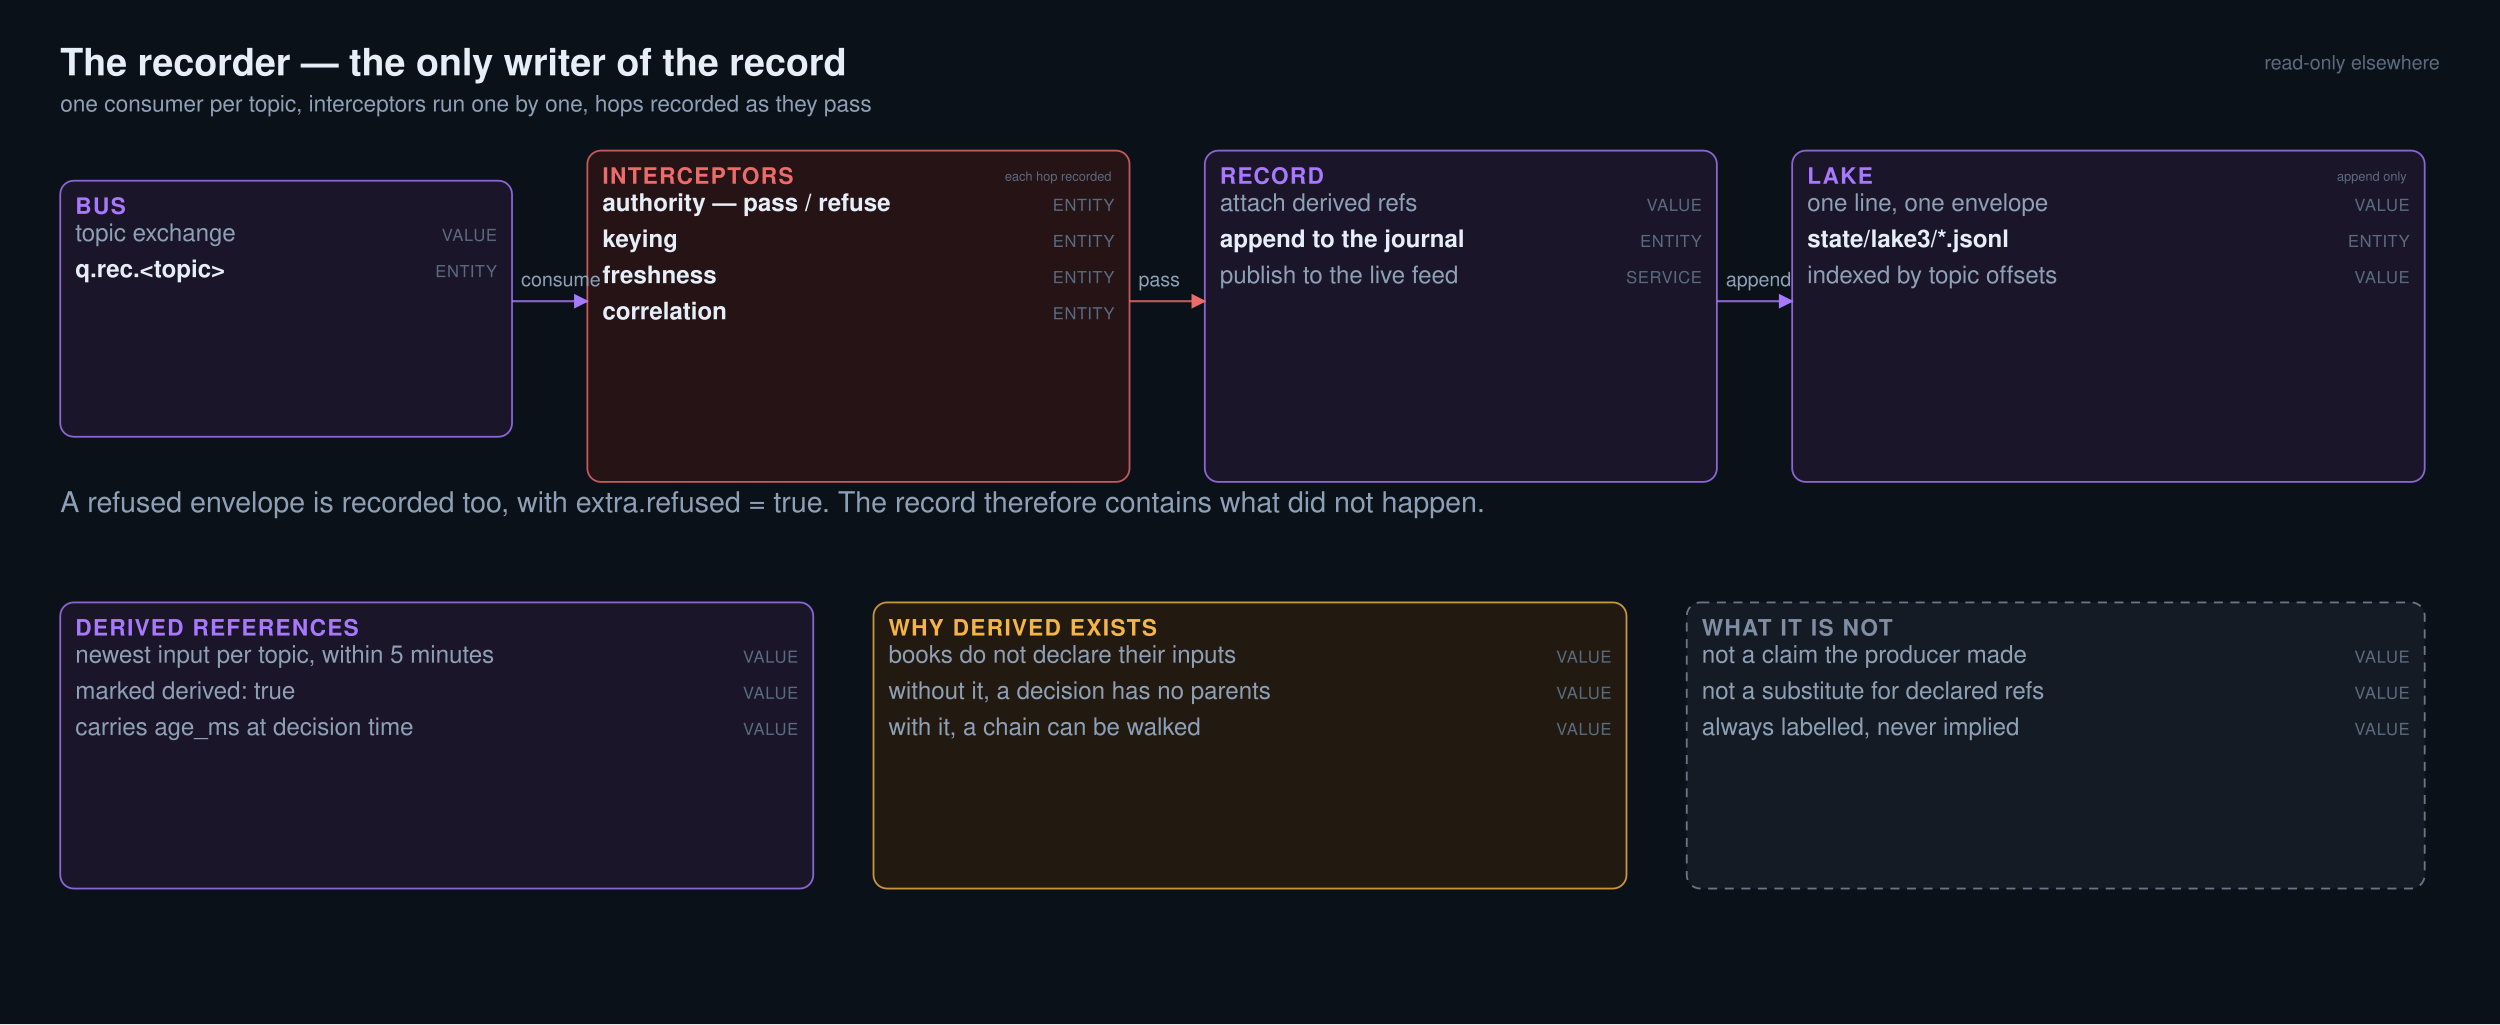
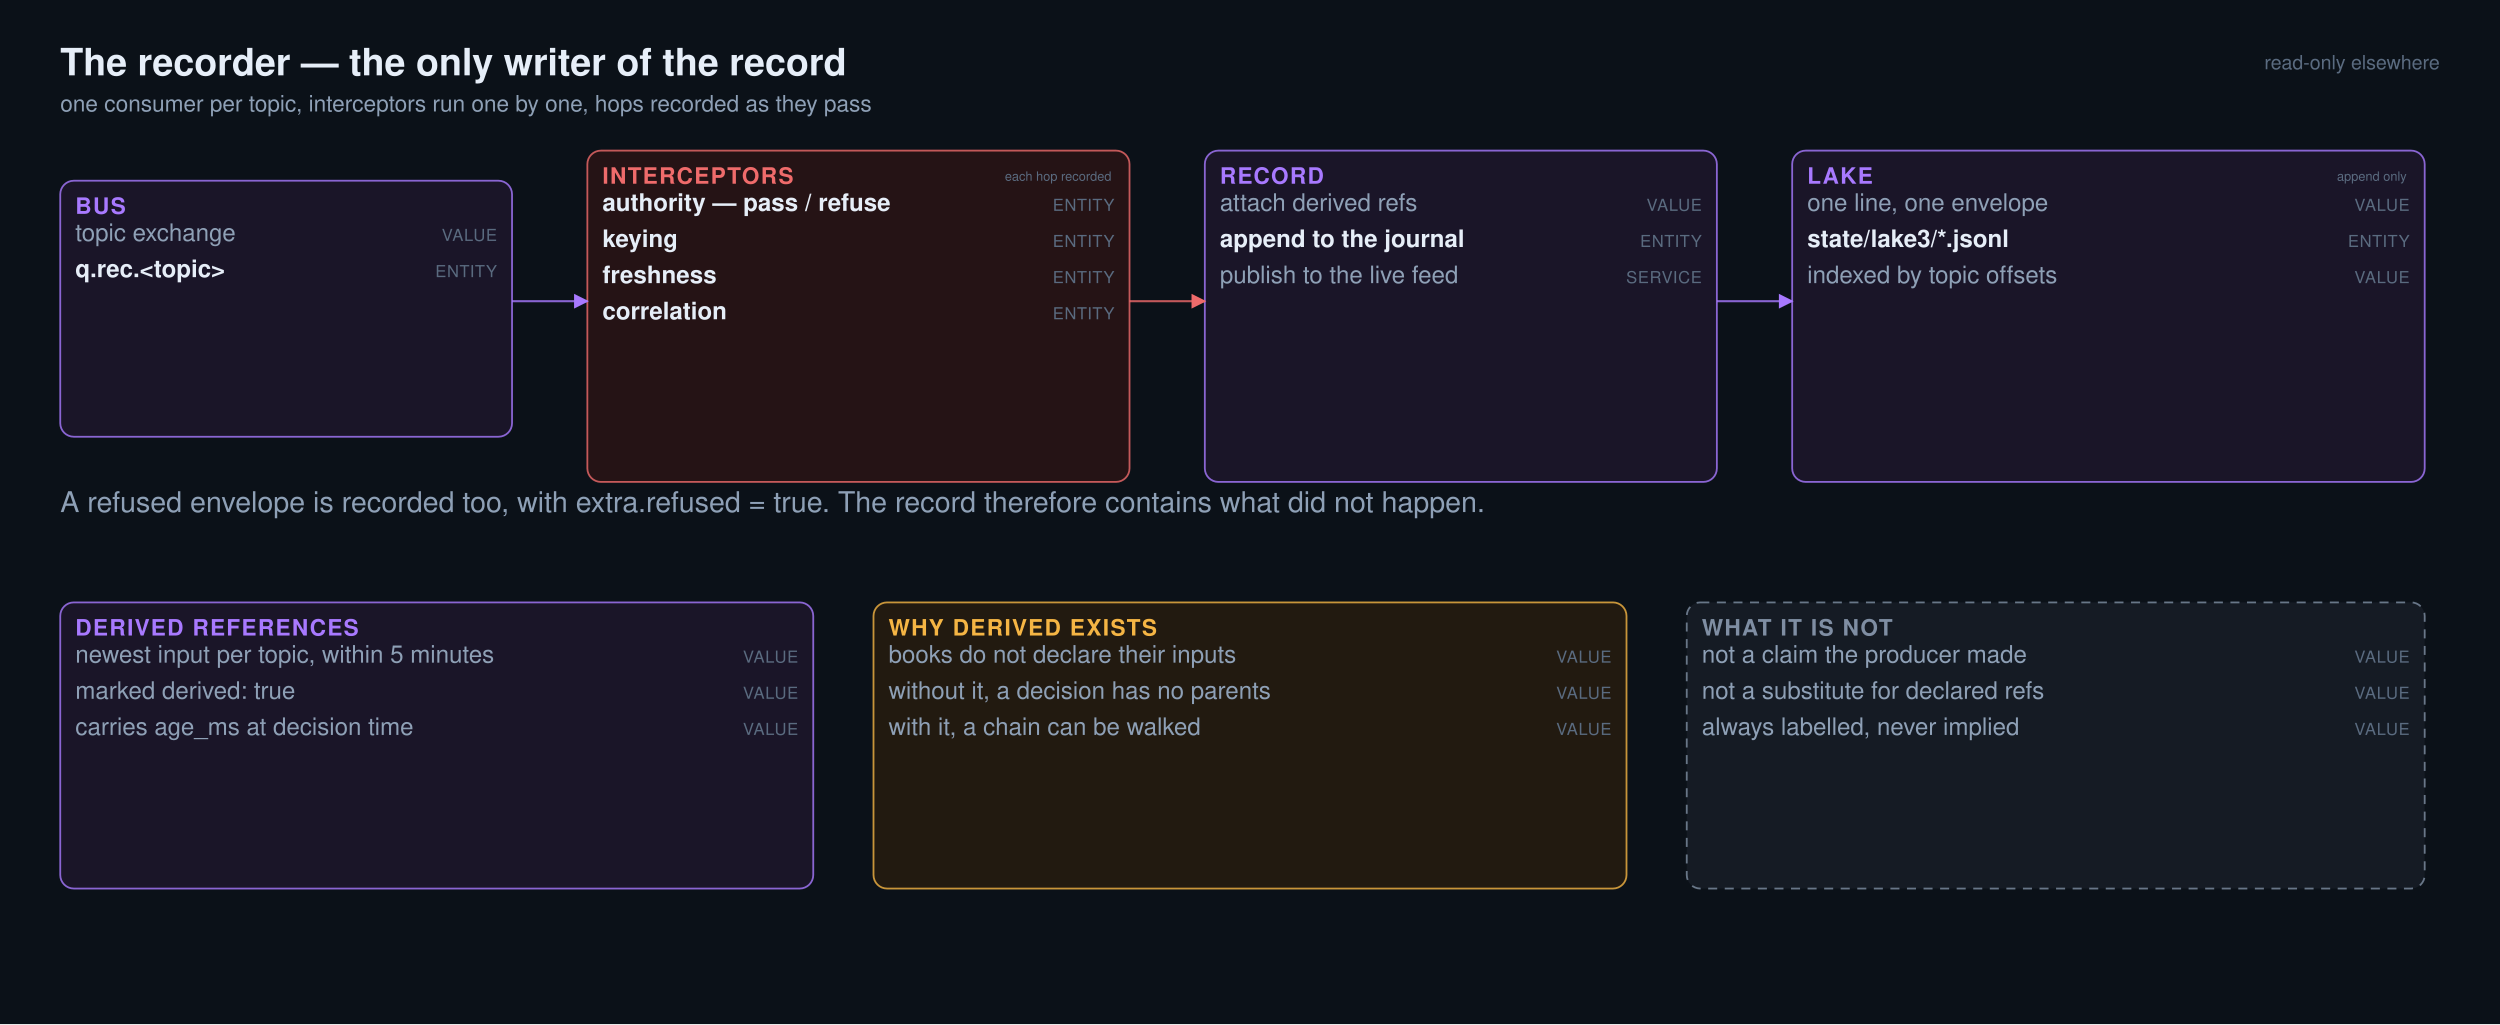
<svg xmlns="http://www.w3.org/2000/svg" width="1660" height="680" viewBox="0 0 1660 680" font-family="-apple-system, BlinkMacSystemFont, Helvetica, Arial, sans-serif">
  <rect width="1660" height="680" fill="#0b1118" />
  <marker id="a-market" viewBox="0 0 10 10" refX="9" refY="5" markerWidth="7" markerHeight="7" orient="auto-start-reverse">
    <path d="M 0 0 L 10 5 L 0 10 z" fill="#4f9bff" />
  </marker>
  <marker id="a-intel" viewBox="0 0 10 10" refX="9" refY="5" markerWidth="7" markerHeight="7" orient="auto-start-reverse">
    <path d="M 0 0 L 10 5 L 0 10 z" fill="#38d39f" />
  </marker>
  <marker id="a-model" viewBox="0 0 10 10" refX="9" refY="5" markerWidth="7" markerHeight="7" orient="auto-start-reverse">
    <path d="M 0 0 L 10 5 L 0 10 z" fill="#f5b544" />
  </marker>
  <marker id="a-risk" viewBox="0 0 10 10" refX="9" refY="5" markerWidth="7" markerHeight="7" orient="auto-start-reverse">
    <path d="M 0 0 L 10 5 L 0 10 z" fill="#ef6b6b" />
  </marker>
  <marker id="a-evidence" viewBox="0 0 10 10" refX="9" refY="5" markerWidth="7" markerHeight="7" orient="auto-start-reverse">
    <path d="M 0 0 L 10 5 L 0 10 z" fill="#a879ff" />
  </marker>
  <marker id="a-control" viewBox="0 0 10 10" refX="9" refY="5" markerWidth="7" markerHeight="7" orient="auto-start-reverse">
    <path d="M 0 0 L 10 5 L 0 10 z" fill="#7f8ea3" />
  </marker>
  <text x="40" y="50" fill="#e6eef8" font-size="25" font-weight="700">The recorder — the only writer of the record</text>
  <text x="40" y="74" fill="#8ea0b6" font-size="15">one consumer per topic, interceptors run one by one, hops recorded as they pass</text>
  <text x="1620" y="46" fill="#5a6b80" font-size="13" text-anchor="end">read-only elsewhere</text>
  <rect x="40" y="120" width="300" height="170" rx="9" fill="#1a1528" stroke="#a879ff" stroke-opacity="0.8" stroke-width="1.2" />
  <text x="50" y="142" fill="#a879ff" font-size="15.0" font-weight="700" letter-spacing="0.06em">BUS</text>
  <text x="50" y="160" fill="#8ea0b6" font-size="16.0" font-weight="400">topic exchange</text>
  <text x="330" y="160" fill="#5a6b80" font-size="11" text-anchor="end" letter-spacing="0.04em">VALUE</text>
  <text x="50" y="184.0" fill="#e6eef8" font-size="16.0" font-weight="600">q.rec.&lt;topic&gt;</text>
  <text x="330" y="184.0" fill="#5a6b80" font-size="11" text-anchor="end" letter-spacing="0.04em">ENTITY</text>
  <rect x="390" y="100" width="360" height="220" rx="9" fill="#251315" stroke="#ef6b6b" stroke-opacity="0.8" stroke-width="1.2" />
  <text x="400" y="122" fill="#ef6b6b" font-size="15.0" font-weight="700" letter-spacing="0.06em">INTERCEPTORS</text>
  <text x="738" y="120" fill="#5a6b80" font-size="8.5" text-anchor="end">each hop recorded</text>
  <text x="400" y="140" fill="#e6eef8" font-size="16.0" font-weight="600">authority — pass / refuse</text>
  <text x="740" y="140" fill="#5a6b80" font-size="11" text-anchor="end" letter-spacing="0.04em">ENTITY</text>
  <text x="400" y="164.0" fill="#e6eef8" font-size="16.0" font-weight="600">keying</text>
  <text x="740" y="164.0" fill="#5a6b80" font-size="11" text-anchor="end" letter-spacing="0.04em">ENTITY</text>
  <text x="400" y="188.0" fill="#e6eef8" font-size="16.0" font-weight="600">freshness</text>
  <text x="740" y="188.0" fill="#5a6b80" font-size="11" text-anchor="end" letter-spacing="0.04em">ENTITY</text>
  <text x="400" y="212.0" fill="#e6eef8" font-size="16.0" font-weight="600">correlation</text>
  <text x="740" y="212.0" fill="#5a6b80" font-size="11" text-anchor="end" letter-spacing="0.04em">ENTITY</text>
  <rect x="800" y="100" width="340" height="220" rx="9" fill="#1a1528" stroke="#a879ff" stroke-opacity="0.8" stroke-width="1.2" />
  <text x="810" y="122" fill="#a879ff" font-size="15.0" font-weight="700" letter-spacing="0.06em">RECORD</text>
  <text x="810" y="140" fill="#8ea0b6" font-size="16.0" font-weight="400">attach derived refs</text>
  <text x="1130" y="140" fill="#5a6b80" font-size="11" text-anchor="end" letter-spacing="0.04em">VALUE</text>
  <text x="810" y="164.0" fill="#e6eef8" font-size="16.0" font-weight="600">append to the journal</text>
  <text x="1130" y="164.0" fill="#5a6b80" font-size="11" text-anchor="end" letter-spacing="0.04em">ENTITY</text>
  <text x="810" y="188.0" fill="#8ea0b6" font-size="16.0" font-weight="400">publish to the live feed</text>
  <text x="1130" y="188.0" fill="#5a6b80" font-size="11" text-anchor="end" letter-spacing="0.04em">SERVICE</text>
  <rect x="1190" y="100" width="420" height="220" rx="9" fill="#1a1528" stroke="#a879ff" stroke-opacity="0.8" stroke-width="1.2" />
  <text x="1200" y="122" fill="#a879ff" font-size="15.0" font-weight="700" letter-spacing="0.06em">LAKE</text>
  <text x="1598" y="120" fill="#5a6b80" font-size="8.5" text-anchor="end">append only</text>
  <text x="1200" y="140" fill="#8ea0b6" font-size="16.0" font-weight="400">one line, one envelope</text>
  <text x="1600" y="140" fill="#5a6b80" font-size="11" text-anchor="end" letter-spacing="0.04em">VALUE</text>
  <text x="1200" y="164.0" fill="#e6eef8" font-size="16.0" font-weight="600">state/lake3/*.jsonl</text>
  <text x="1600" y="164.0" fill="#5a6b80" font-size="11" text-anchor="end" letter-spacing="0.04em">ENTITY</text>
  <text x="1200" y="188.0" fill="#8ea0b6" font-size="16.0" font-weight="400">indexed by topic offsets</text>
  <text x="1600" y="188.0" fill="#5a6b80" font-size="11" text-anchor="end" letter-spacing="0.04em">VALUE</text>
  <path d="M 340,200 L 390,200" fill="none" stroke="#a879ff" stroke-opacity="0.8" stroke-width="1.4" marker-end="url(#a-evidence)" />
-   <text x="346" y="190" fill="#8ea0b6" font-size="13" text-anchor="start">consume</text>
  <path d="M 750,200 L 800,200" fill="none" stroke="#ef6b6b" stroke-opacity="0.8" stroke-width="1.4" marker-end="url(#a-risk)" />
-   <text x="756" y="190" fill="#8ea0b6" font-size="13" text-anchor="start">pass</text>
  <path d="M 1140,200 L 1190,200" fill="none" stroke="#a879ff" stroke-opacity="0.8" stroke-width="1.4" marker-end="url(#a-evidence)" />
-   <text x="1146" y="190" fill="#8ea0b6" font-size="13" text-anchor="start">append</text>
  <text x="40" y="340" fill="#8ea0b6" font-size="19" text-anchor="start" font-weight="400">A refused envelope is recorded too, with extra.refused = true. The record therefore contains what did not happen.</text>
  <rect x="40" y="400" width="500" height="190" rx="9" fill="#1a1528" stroke="#a879ff" stroke-opacity="0.8" stroke-width="1.2" />
  <text x="50" y="422" fill="#a879ff" font-size="15.0" font-weight="700" letter-spacing="0.06em">DERIVED REFERENCES</text>
  <text x="50" y="440" fill="#8ea0b6" font-size="16.0" font-weight="400">newest input per topic, within 5 minutes</text>
  <text x="530" y="440" fill="#5a6b80" font-size="11" text-anchor="end" letter-spacing="0.04em">VALUE</text>
  <text x="50" y="464.0" fill="#8ea0b6" font-size="16.0" font-weight="400">marked derived: true</text>
  <text x="530" y="464.0" fill="#5a6b80" font-size="11" text-anchor="end" letter-spacing="0.04em">VALUE</text>
  <text x="50" y="488.0" fill="#8ea0b6" font-size="16.0" font-weight="400">carries age_ms at decision time</text>
  <text x="530" y="488.0" fill="#5a6b80" font-size="11" text-anchor="end" letter-spacing="0.04em">VALUE</text>
  <rect x="580" y="400" width="500" height="190" rx="9" fill="#221a10" stroke="#f5b544" stroke-opacity="0.8" stroke-width="1.2" />
  <text x="590" y="422" fill="#f5b544" font-size="15.0" font-weight="700" letter-spacing="0.06em">WHY DERIVED EXISTS</text>
  <text x="590" y="440" fill="#8ea0b6" font-size="16.0" font-weight="400">books do not declare their inputs</text>
  <text x="1070" y="440" fill="#5a6b80" font-size="11" text-anchor="end" letter-spacing="0.04em">VALUE</text>
  <text x="590" y="464.0" fill="#8ea0b6" font-size="16.0" font-weight="400">without it, a decision has no parents</text>
  <text x="1070" y="464.0" fill="#5a6b80" font-size="11" text-anchor="end" letter-spacing="0.04em">VALUE</text>
  <text x="590" y="488.0" fill="#8ea0b6" font-size="16.0" font-weight="400">with it, a chain can be walked</text>
  <text x="1070" y="488.0" fill="#5a6b80" font-size="11" text-anchor="end" letter-spacing="0.04em">VALUE</text>
  <rect x="1120" y="400" width="490" height="190" rx="9" fill="#151b24" stroke="#7f8ea3" stroke-opacity="0.8" stroke-width="1.2" stroke-dasharray="6 5" />
  <text x="1130" y="422" fill="#7f8ea3" font-size="15.0" font-weight="700" letter-spacing="0.06em">WHAT IT IS NOT</text>
  <text x="1130" y="440" fill="#8ea0b6" font-size="16.0" font-weight="400">not a claim the producer made</text>
  <text x="1600" y="440" fill="#5a6b80" font-size="11" text-anchor="end" letter-spacing="0.04em">VALUE</text>
  <text x="1130" y="464.0" fill="#8ea0b6" font-size="16.0" font-weight="400">not a substitute for declared refs</text>
  <text x="1600" y="464.0" fill="#5a6b80" font-size="11" text-anchor="end" letter-spacing="0.04em">VALUE</text>
  <text x="1130" y="488.0" fill="#8ea0b6" font-size="16.0" font-weight="400">always labelled, never implied</text>
  <text x="1600" y="488.0" fill="#5a6b80" font-size="11" text-anchor="end" letter-spacing="0.04em">VALUE</text>
</svg>
